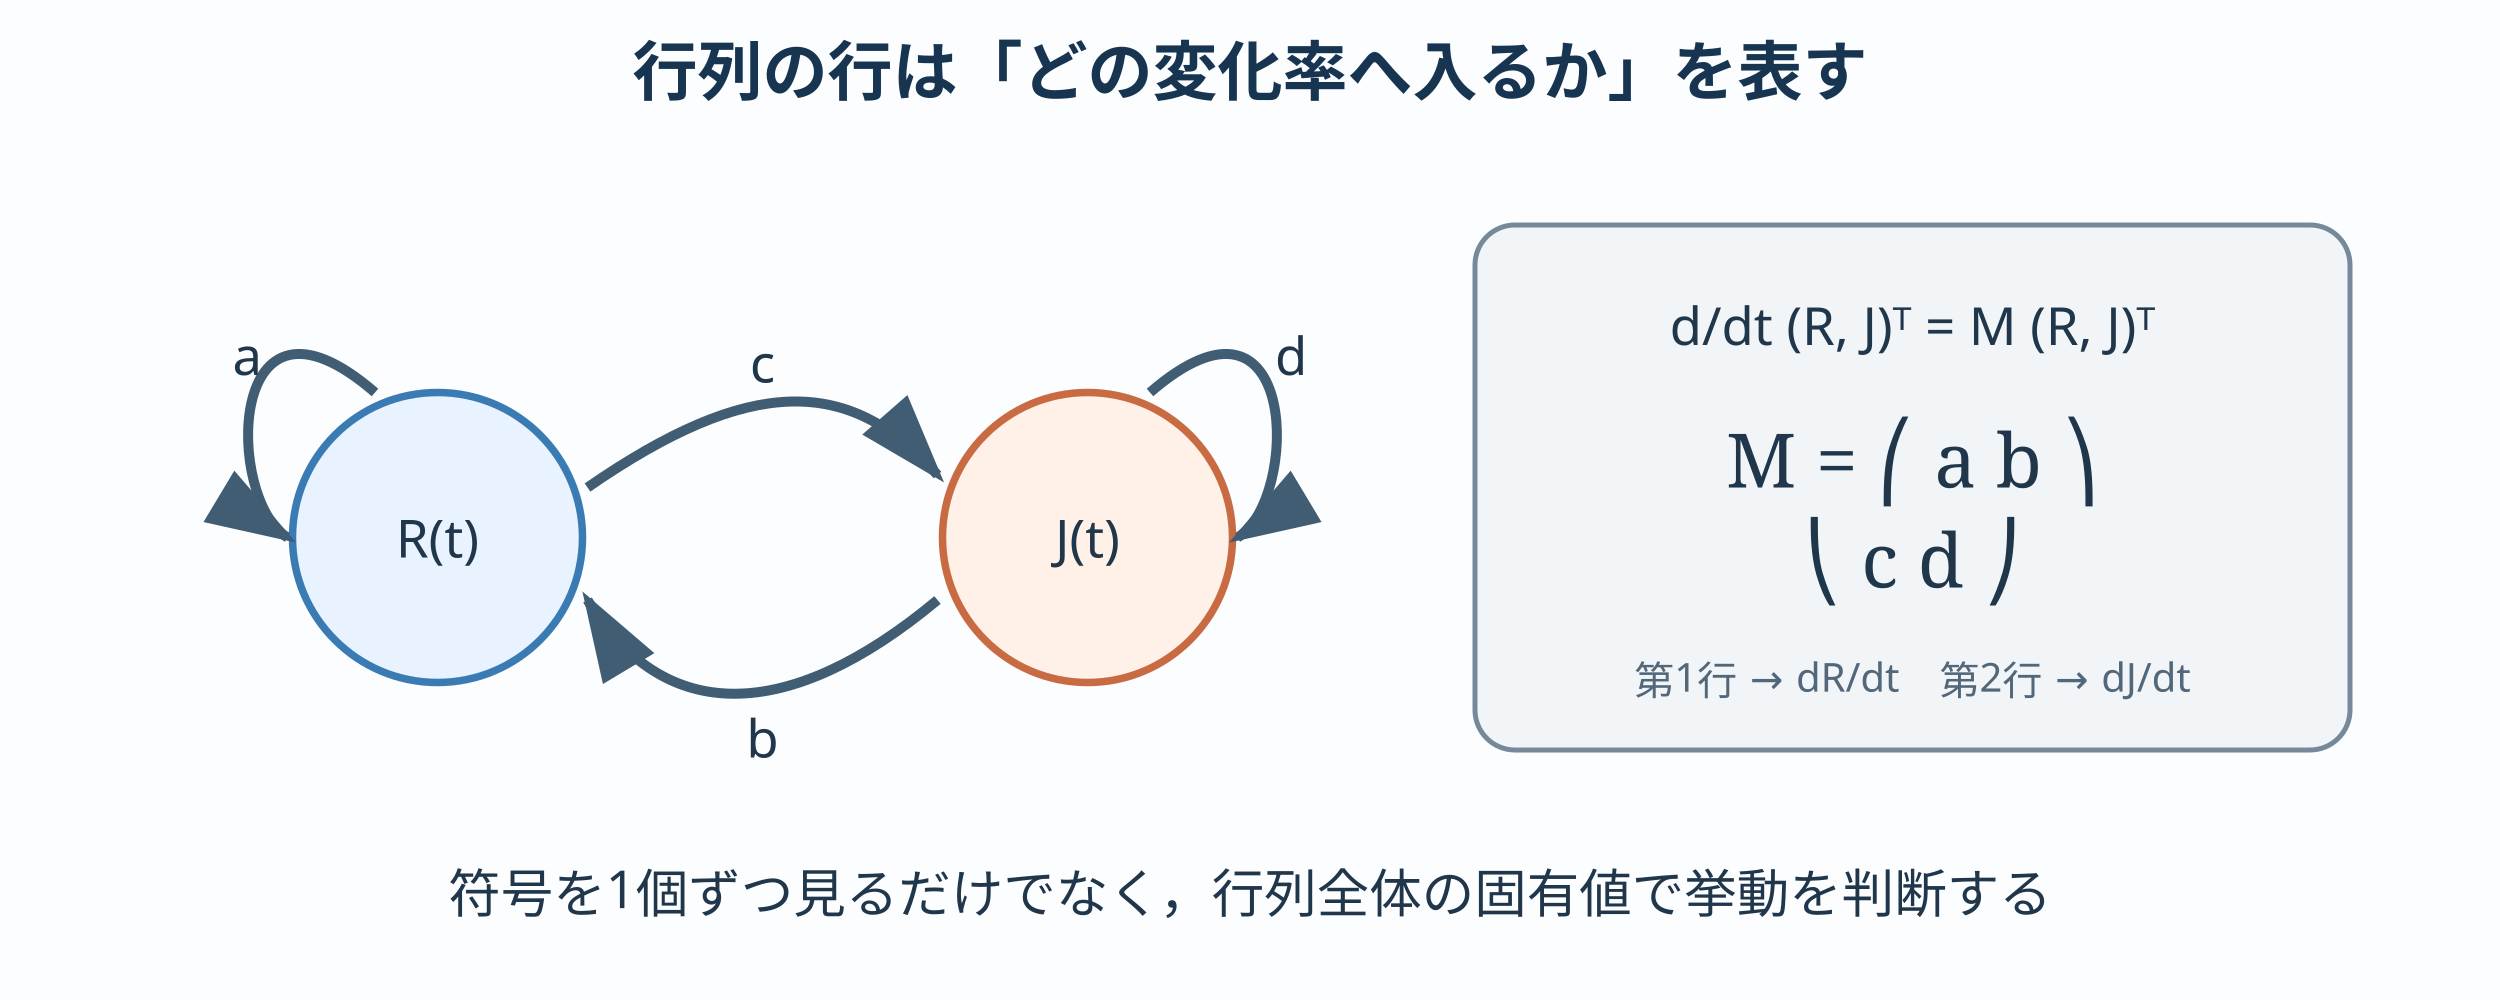
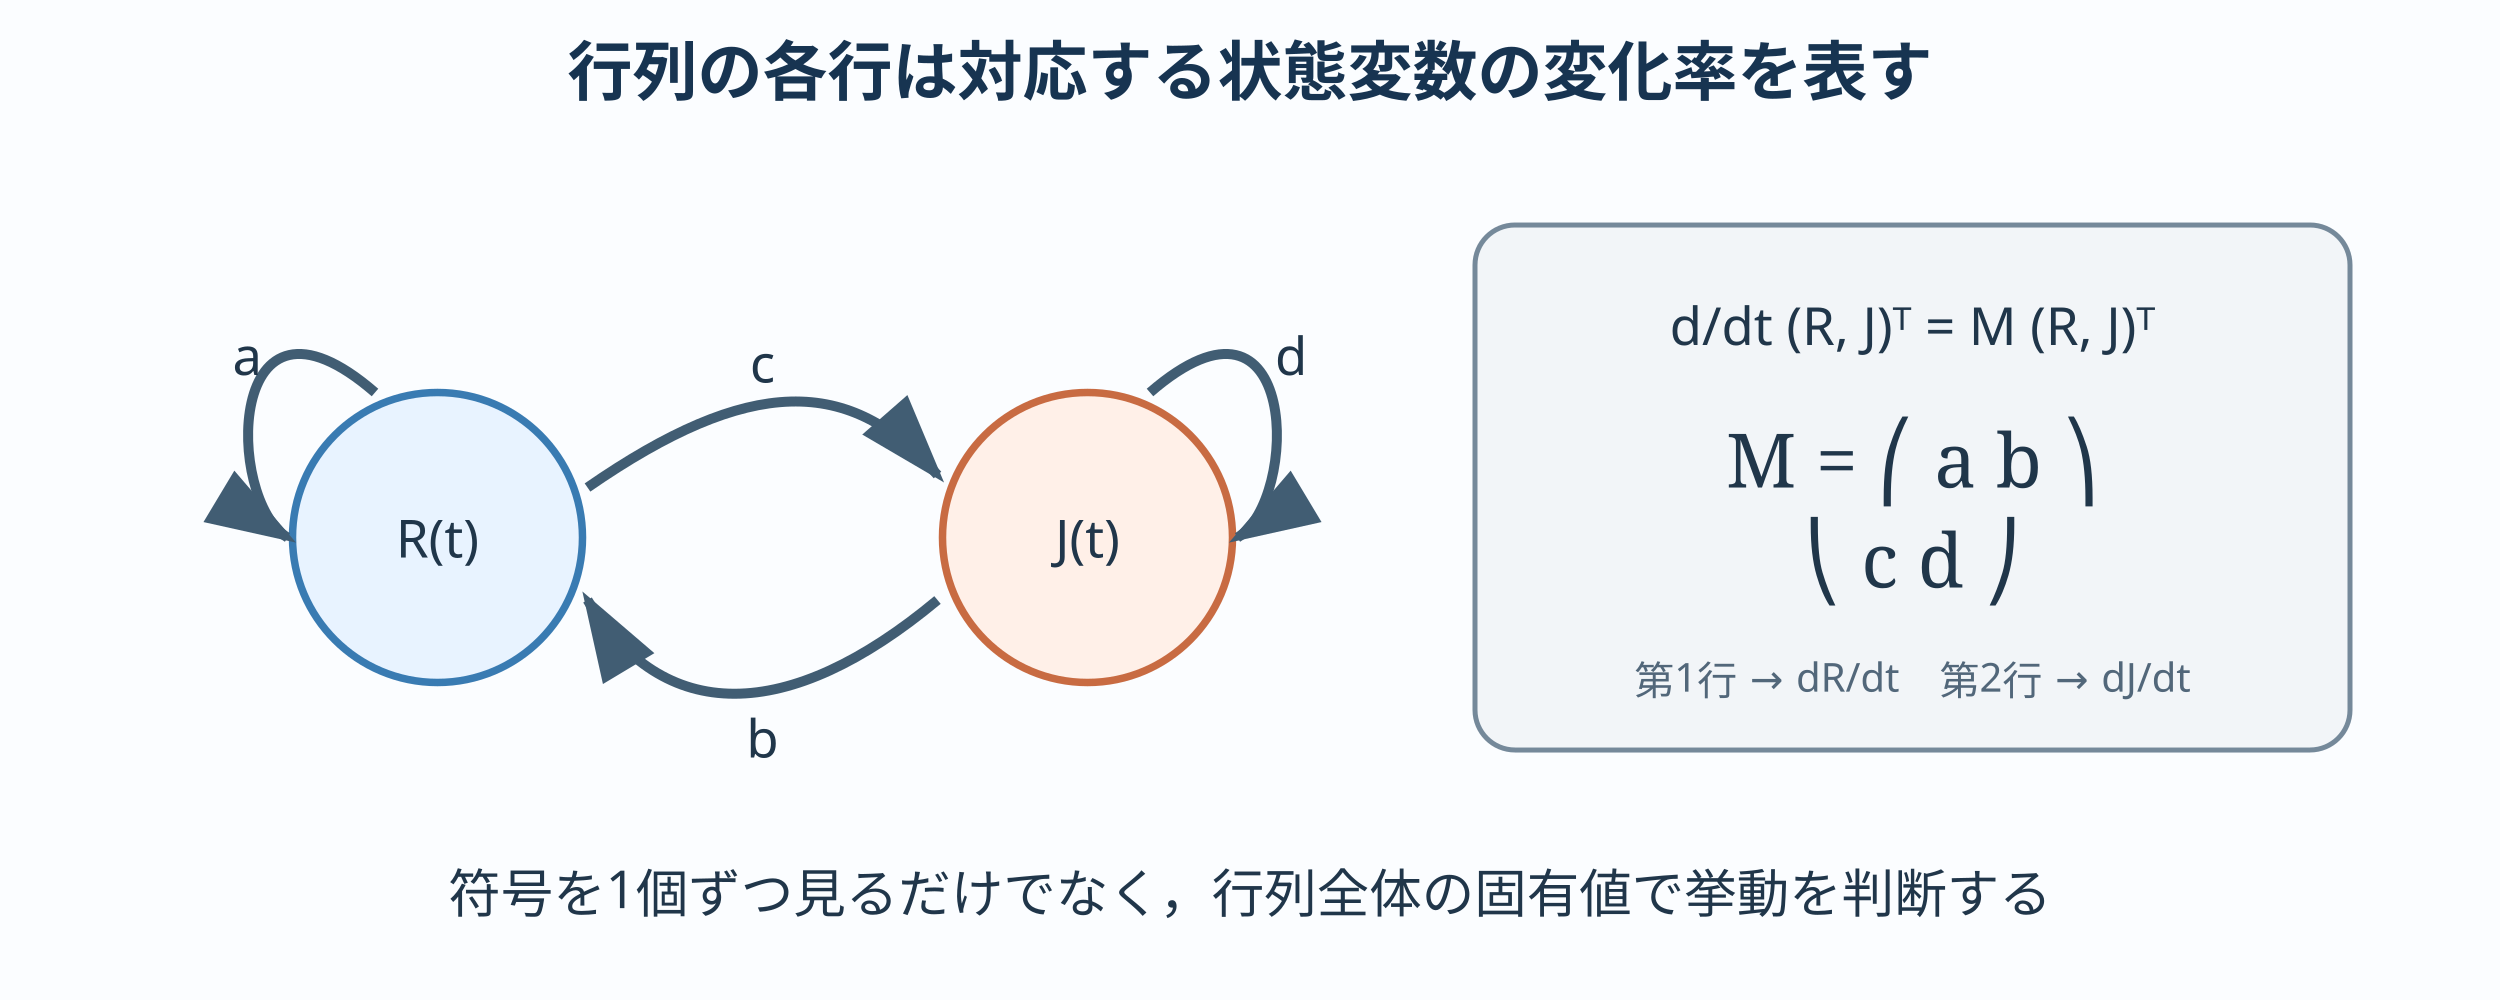
<svg xmlns="http://www.w3.org/2000/svg" width="1000" height="400" viewBox="0 0 1000 400" role="img" aria-labelledby="title desc">
  <defs>
    <marker id="a" markerWidth="10" markerHeight="10" refX="8" refY="3" orient="auto">
      <path d="M0 0v6l9-3z" fill="#415d73" />
    </marker>
    <style>.t{font:21px sans-serif;fill:#20364a}.s{font:16px sans-serif;fill:#52677a}.a{stroke:#415d73;stroke-width:4;fill:none;marker-end:url(#a)}</style>
  </defs>
  <rect width="1000" height="400" fill="#fbfdff" />
-   <text x="500" y="38" text-anchor="middle" style="font:700 26px sans-serif;fill:#173451">行列の行は「どの変化率へ入るか」を表す</text>
+   <text x="500" y="38" text-anchor="middle" style="font:700 26px sans-serif;fill:#173451">行列の各行は対応する状態変数の変化率を表す</text>
  <g transform="translate(55 75)">
    <circle cx="120" cy="140" r="58" fill="#e8f3ff" stroke="#397bb2" stroke-width="3" />
    <text x="120" y="148" text-anchor="middle" class="t">R(t)</text>
    <circle cx="380" cy="140" r="58" fill="#fff0e8" stroke="#c86b42" stroke-width="3" />
    <text x="380" y="148" text-anchor="middle" class="t">J(t)</text>
    <path class="a" d="M180 120C245 75 285 75 320 115" />
    <text x="250" y="78" text-anchor="middle" class="t">c</text>
    <path class="a" d="M320 165C260 215 210 215 180 165" />
    <text x="250" y="228" text-anchor="middle" class="t">b</text>
    <path class="a" d="M95 82C35 30 35 125 60 140" />
    <text x="38" y="75" class="t">a</text>
    <path class="a" d="M405 82C465 30 465 125 440 140" />
    <text x="455" y="75" class="t">d</text>
  </g>
  <g transform="translate(590 90)">
    <rect width="350" height="210" rx="16" fill="#f2f5f8" stroke="#75899a" stroke-width="2" />
    <text x="175" y="48" text-anchor="middle" class="t">d/dt (R, J)ᵀ = M (R, J)ᵀ</text>
    <text x="175" y="105" text-anchor="middle" style="font:30px serif;fill:#20364a">M = ⎛ a  b ⎞</text>
    <text x="175" y="145" text-anchor="middle" style="font:30px serif;fill:#20364a">    ⎝ c  d ⎠</text>
    <text x="175" y="188" text-anchor="middle" class="s">第1行 → dR/dt　第2行 → dJ/dt</text>
  </g>
  <text x="500" y="365" text-anchor="middle" class="t">符号を1個ずつ見るだけでなく，行列全体の固有値で挙動を判断する</text>
</svg>
